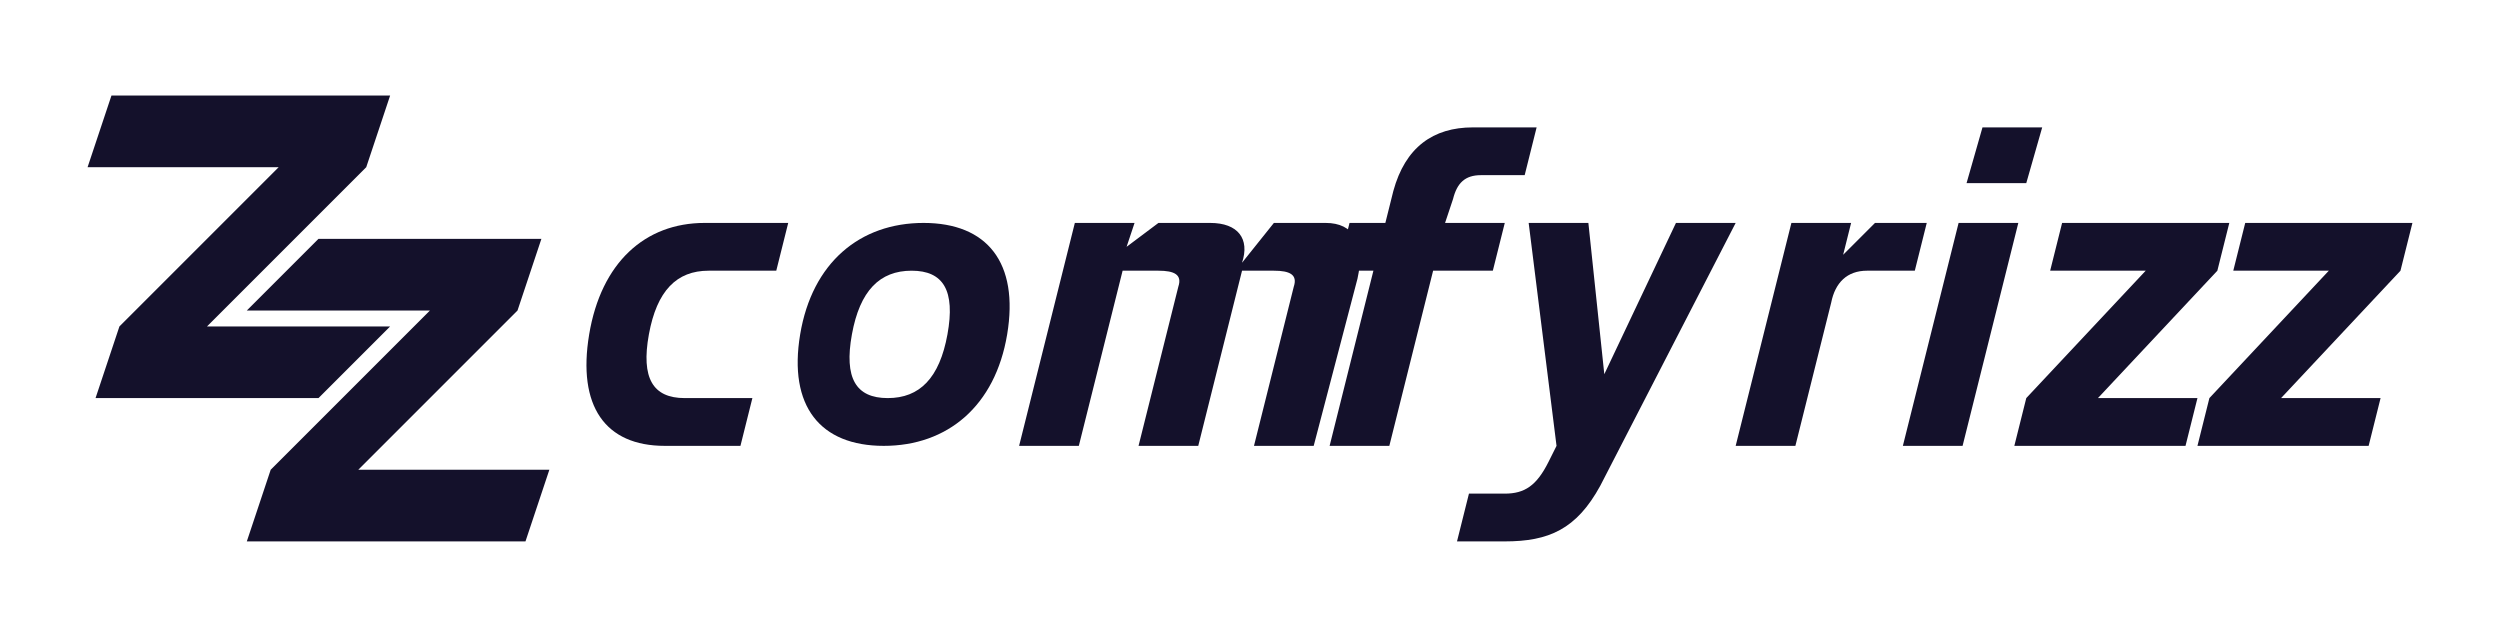
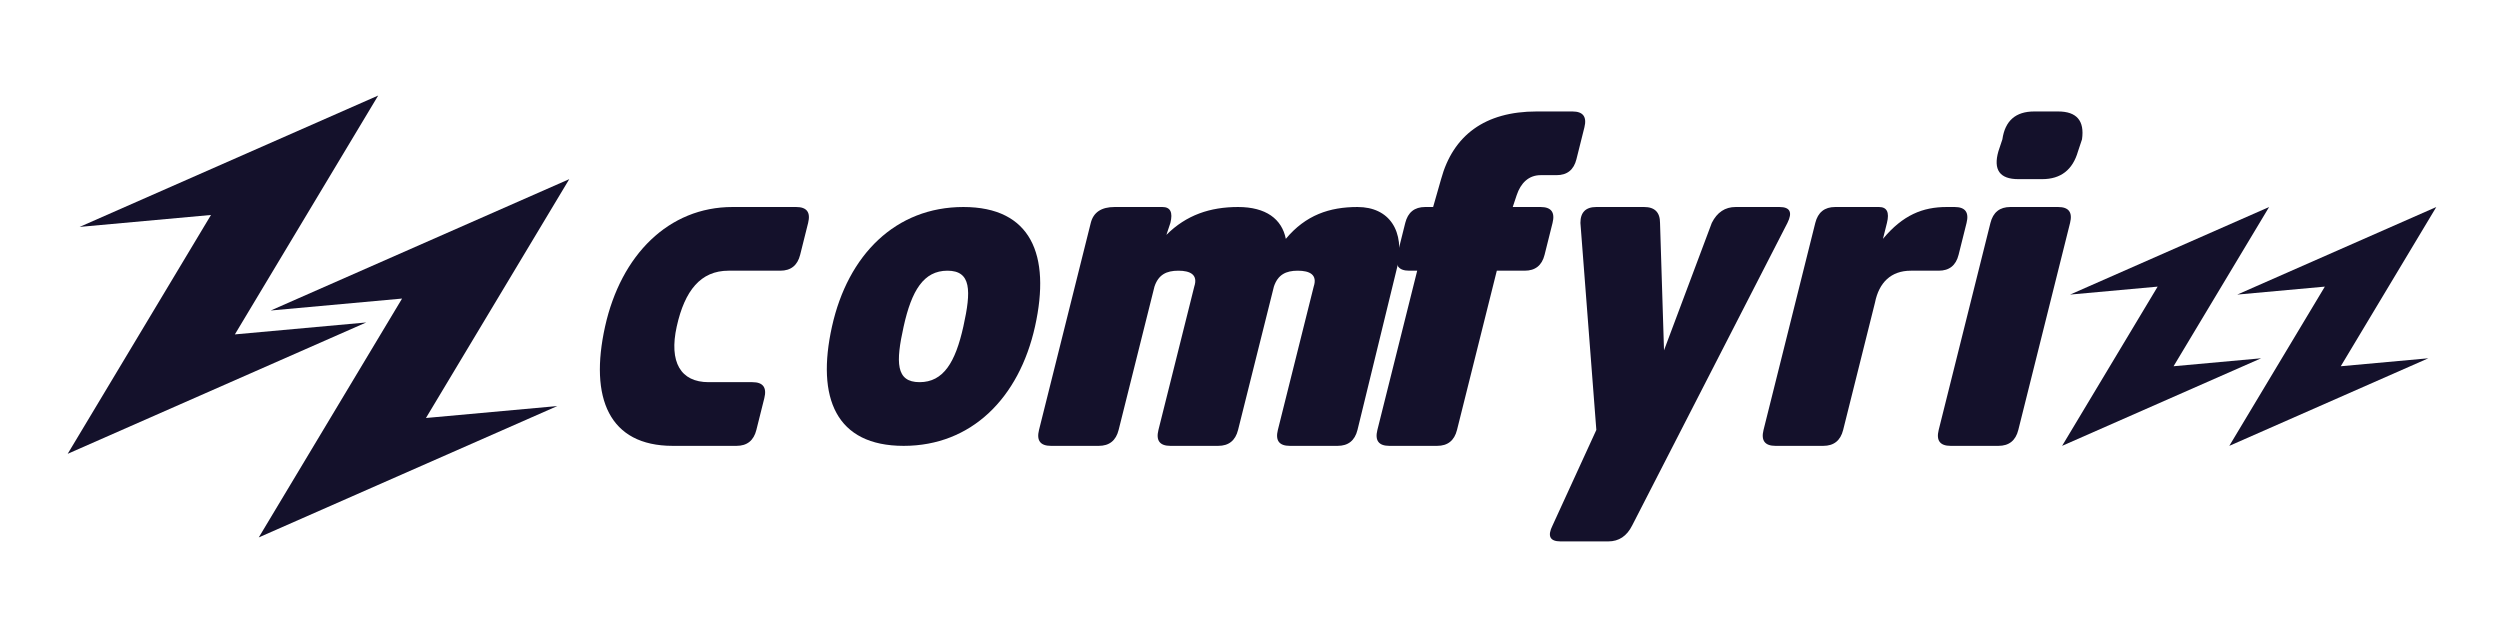
<svg xmlns="http://www.w3.org/2000/svg" viewBox="0 0 628 160" color="#14112B" fill="currentColor" role="img" aria-labelledby="comfyrizz-logo-mono-title">
  <g id="comfyrizz-symbol" fill="currentColor">
-     <path id="symbol-z-violet" fill="currentColor" d="M 28 24 H 98 L 92 42 L 52 82 H 98 L 80 100 H 24 L 30 82 L 70 42 H 22 Z" />
-     <path id="symbol-z-mint" fill="currentColor" d="M 80 60 H 136 L 130 78 L 90 118 H 138 L 132 136 H 62 L 68 118 L 108 78 H 62 Z" />
+     <path id="symbol-z-violet" fill="currentColor" d="M 20 57 L 95 24 L 59 84 L 92 81 L 17 114 L 53 54 Z" />
+     <path id="symbol-z-mint" fill="currentColor" d="M 68 78 L 143 45 L 107 105 L 140 102 L 65 135 L 101 75 Z" />
  </g>
-   <g id="comfyrizz-wordmark" transform="translate(136, 0)" fill="currentColor">
-     <path id="letter-c" fill="currentColor" d="M 62 56 L 59 68 H 42 C 34 68 29 73 27 84 C 25 95 28 100 36 100 H 53 L 50 112 H 31 C 16 112 9 102 12 84 C 15 66 26 56 41 56 Z" />
-     <path id="letter-o" fill="currentColor" d="M 96 56 C 112 56 120 66 117 84 C 114 102 102 112 86 112 C 70 112 62 102 65 84 C 68 66 80 56 96 56 Z M 93 68 C 85 68 80 73 78 84 C 76 95 79 100 87 100 C 95 100 100 95 102 84 C 104 73 101 68 93 68 Z" />
-     <path id="letter-m" fill="currentColor" d="M 134 56 H 149 L 147 62 L 155 56 H 168 C 175 56 178 60 176 66 L 184 56 H 197 C 204 56 207 61 205 70 L 194 112 H 179 L 189 72 C 190 69 188 68 184 68 H 176 L 165 112 H 150 L 160 72 C 161 69 159 68 155 68 H 146 L 135 112 H 120 Z" />
-     <path id="letter-f" fill="currentColor" d="M 234 32 H 250 L 247 44 H 236 C 232 44 230 46 229 50 L 227 56 H 242 L 239 68 H 224 L 213 112 H 198 L 209 68 H 200 L 203 56 H 212 L 214 48 C 217 37 224 32 234 32 Z" />
-     <path id="letter-y" fill="currentColor" d="M 248 56 H 263 L 267 94 L 285 56 H 300 L 266 122 C 260 133 253 136 242 136 H 230 L 233 124 H 242 C 247 124 250 122 253 116 L 255 112 L 248 56 Z" />
-     <path id="letter-r" fill="currentColor" d="M 314 56 H 329 L 327 64 L 335 56 H 348 L 345 68 H 333 C 328 68 325 71 324 76 L 315 112 H 300 L 314 56 Z" />
-     <path id="letter-i" fill="currentColor" d="M 362 32 H 377 L 373 46 H 358 Z M 356 56 H 371 L 357 112 H 342 Z" />
-     <path id="letter-z-1" fill="currentColor" d="M 382 56 H 424 L 421 68 L 391 100 H 416 L 413 112 H 370 L 373 100 L 403 68 H 379 Z" />
-     <path id="letter-z-2" fill="currentColor" d="M 428 56 H 470 L 467 68 L 437 100 H 462 L 459 112 H 416 L 419 100 L 449 68 H 425 Z" />
+   <g id="comfyrizz-wordmark" transform="translate(142, 0)" fill="currentColor">
+     <path id="letter-c" fill="currentColor" d="M 42 52 H 58 Q 62 52 61 56 L 59 64 Q 58 68 54 68 H 41 C 34 68 30 73 28 82 C 26 91 29 96 36 96 H 47 Q 51 96 50 100 L 48 108 Q 47 112 43 112 H 27 C 11 112 6 100 10 82 C 14 64 26 52 42 52 Z" />
+     <path id="letter-o" fill="currentColor" d="M 100 52 C 117 52 122 64 118 82 C 114 100 102 112 85 112 C 68 112 63 100 67 82 C 71 64 83 52 100 52 Z M 96 68 C 90 68 87 73 85 82 C 83 91 83 96 89 96 C 95 96 98 91 100 82 C 102 73 102 68 96 68 Z" />
+     <path id="letter-m" fill="currentColor" d="M 138 52 H 150 Q 153 52 152 56 L 151 59 C 156 54 162 52 169 52 C 176 52 180 55 181 60 C 186 54 192 52 199 52 C 207 52 211 58 209 67 L 199 108 Q 198 112 194 112 H 182 Q 178 112 179 108 L 188 72 C 189 69 187 68 184 68 C 181 68 179 69 178 72 L 169 108 Q 168 112 164 112 H 152 Q 148 112 149 108 L 158 72 C 159 69 157 68 154 68 C 151 68 149 69 148 72 L 139 108 Q 138 112 134 112 H 122 Q 118 112 119 108 L 132 56 Q 133 52 138 52 Z" />
+     <path id="letter-f" fill="currentColor" d="M 244 28 H 253 Q 257 28 256 32 L 254 40 Q 253 44 249 44 H 245 C 242 44 240 46 239 49 L 238 52 H 245 Q 249 52 248 56 L 246 64 Q 245 68 241 68 H 234 L 224 108 Q 223 112 219 112 H 207 Q 203 112 204 108 L 214 68 H 212 Q 208 68 209 64 L 211 56 Q 212 52 216 52 H 218 L 220 45 C 223 34 231 28 244 28 Z" />
+     <path id="letter-y" fill="currentColor" d="M 259 52 H 271 Q 275 52 275 56 L 276 88 L 288 56 Q 290 52 294 52 H 305 Q 309 52 307 56 L 268 132 Q 266 136 262 136 H 250 Q 246 136 248 132 L 259 108 L 255 56 Q 255 52 259 52 Z" />
+     <path id="letter-r" fill="currentColor" d="M 319 52 H 330 Q 333 52 332 56 L 331 60 C 336 54 341 52 347 52 H 349 Q 353 52 352 56 L 350 64 Q 349 68 345 68 H 338 C 333 68 330 71 329 76 L 321 108 Q 320 112 316 112 H 304 Q 300 112 301 108 L 314 56 Q 315 52 319 52 Z" />
+     <path id="letter-i" fill="currentColor" d="M 369 28 H 375 Q 382 28 381 35 L 380 38 Q 378 45 371 45 H 365 Q 358 45 360 38 L 361 35 Q 362 28 369 28 Z M 363 52 H 375 Q 379 52 378 56 L 365 108 Q 364 112 360 112 H 348 Q 344 112 345 108 L 358 56 Q 359 52 363 52 Z" />
+     <path id="letter-z-1" fill="currentColor" d="M 378 74 L 428 52 L 404 92 L 426 90 L 376 112 L 400 72 Z" />
+     <path id="letter-z-2" fill="currentColor" d="M 420 74 L 470 52 L 446 92 L 468 90 L 418 112 L 442 72 Z" />
  </g>
</svg>
